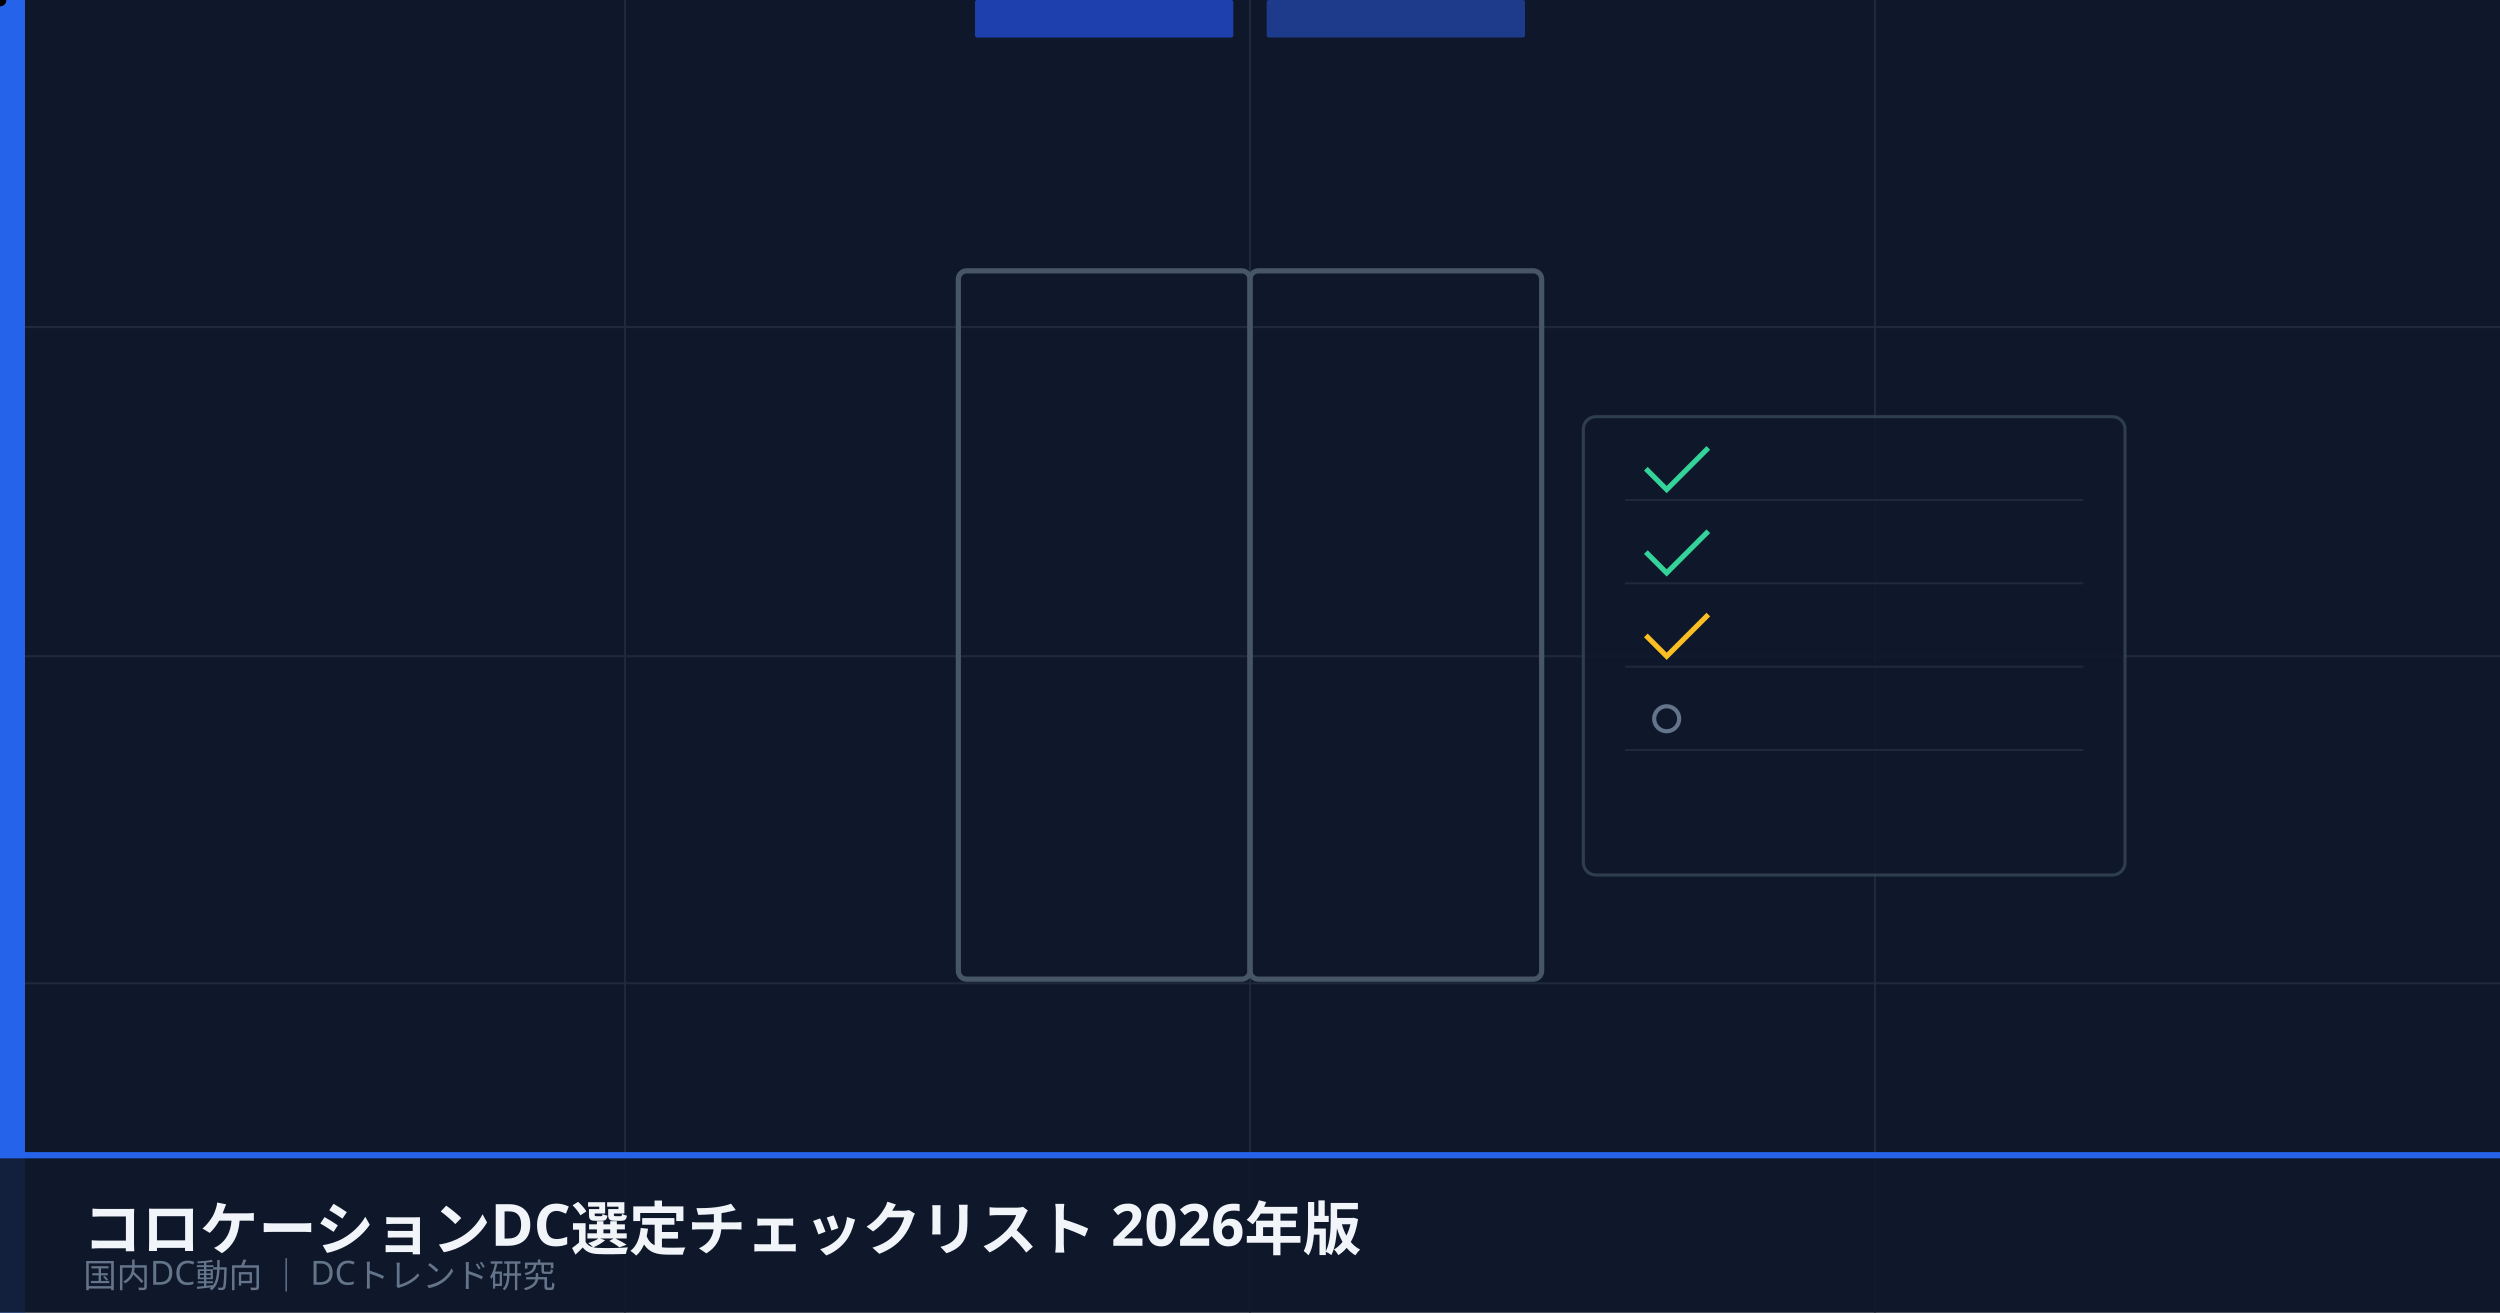
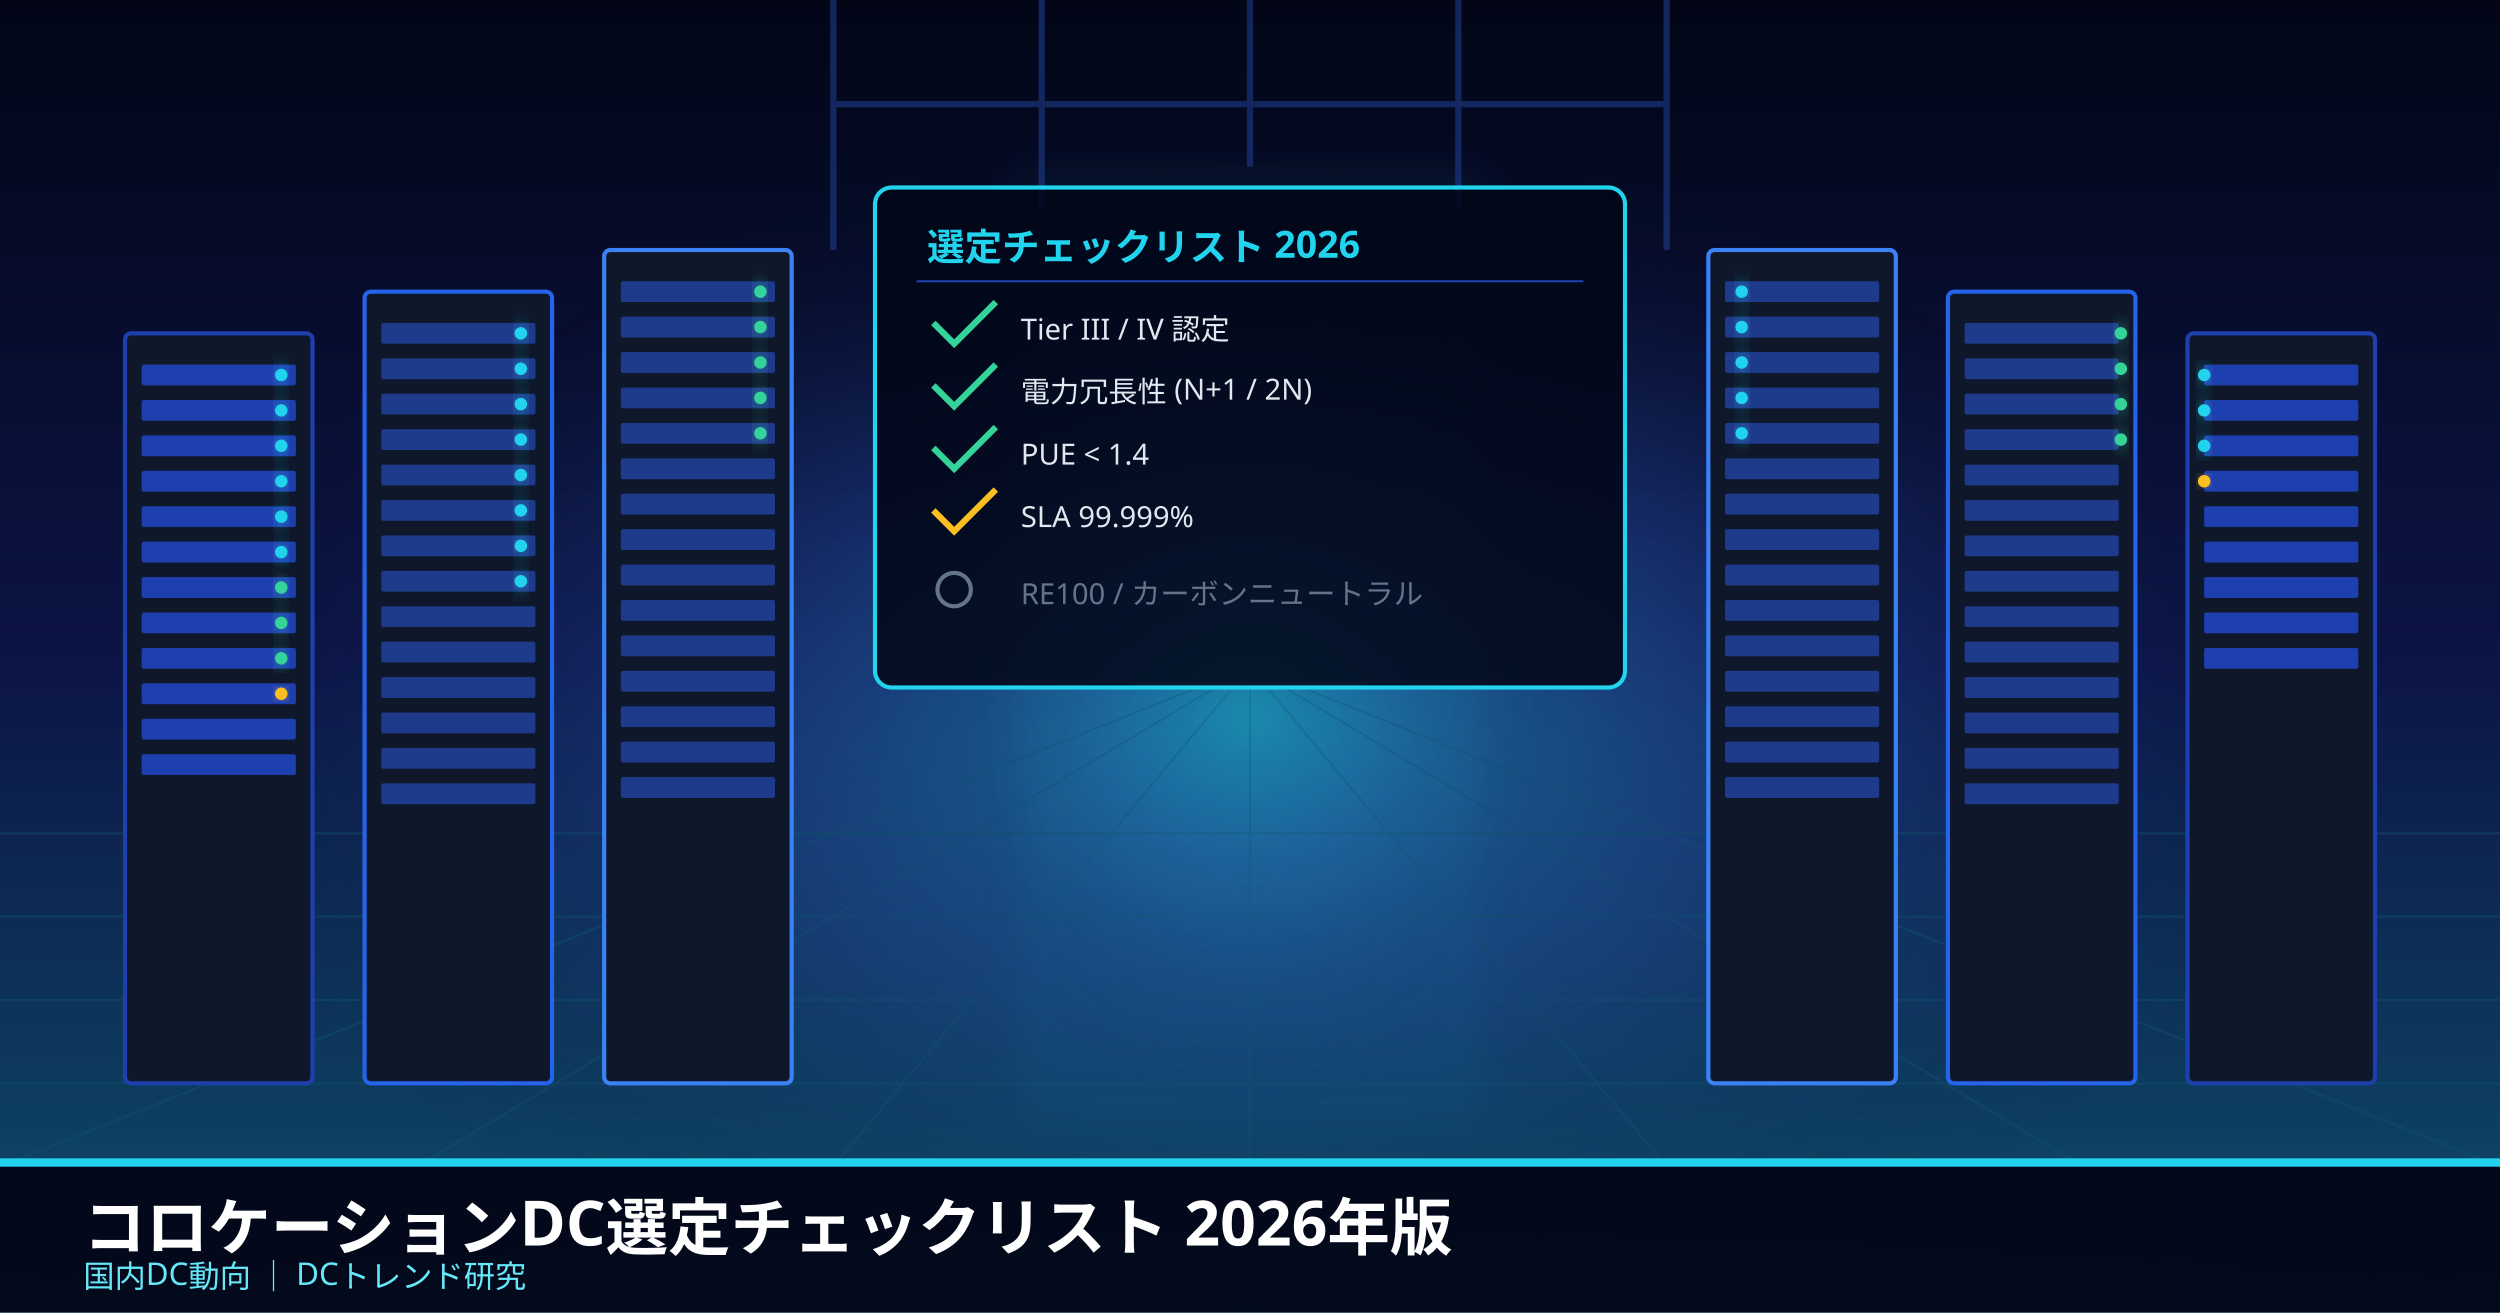
<svg xmlns="http://www.w3.org/2000/svg" viewBox="0 0 1200 630">
-   <rect width="1200" height="630" fill="#0f172a" />
-   <g stroke="#1e293b" stroke-width="1">
-     <line x1="0" y1="157" x2="1200" y2="157" />
-     <line x1="0" y1="315" x2="1200" y2="315" />
-     <line x1="0" y1="472" x2="1200" y2="472" />
-     <line x1="300" y1="0" x2="300" y2="630" />
-     <line x1="600" y1="0" x2="600" y2="630" />
-     <line x1="900" y1="0" x2="900" y2="630" />
-   </g>
-   <rect x="0" y="0" width="12" height="630" fill="#2563eb" />
-   <rect x="460" y="130" width="140" height="340" rx="4" fill="none" stroke="#475569" stroke-width="2.5" />
-   <rect x="600" y="130" width="140" height="340" rx="4" fill="none" stroke="#475569" stroke-width="2.5" />
-   
-   {[150,175,200,225,250,275,300,325,350,375,400,425].map((y,i) =&gt; `
-   <rect x="468" y="${y}" width="124" height="18" rx="1" fill="#1e40af" opacity="${0.4 + (i%3)*0.15}" />
-   <circle cx="${576}" cy="${y+9}" r="3" fill="${i%2===0?'#34d399':'#fbbf24'}" />
-   `).join('')}
-   {[150,175,200,225,250,275,300,325,350,375,400,425].map((y,i) =&gt; `
-   <rect x="608" y="${y}" width="124" height="18" rx="1" fill="#1e3a8a" opacity="${0.4 + (i%3)*0.15}" />
-   <circle cx="${716}" cy="${y+9}" r="3" fill="${i%3===0?'#34d399':i%3===1?'#fbbf24':'#f87171'}" />
-   `).join('')}
-   
-   <rect x="760" y="200" width="260" height="220" rx="6" fill="#0f172a" stroke="#334155" stroke-width="1.5" opacity="0.9" />
-   <line x1="780" y1="240" x2="1000" y2="240" stroke="#1e293b" stroke-width="1" />
-   <line x1="780" y1="280" x2="1000" y2="280" stroke="#1e293b" stroke-width="1" />
-   <line x1="780" y1="320" x2="1000" y2="320" stroke="#1e293b" stroke-width="1" />
-   <line x1="780" y1="360" x2="1000" y2="360" stroke="#1e293b" stroke-width="1" />
-   <polyline points="790,225 800,235 820,215" fill="none" stroke="#34d399" stroke-width="2.5" />
-   <polyline points="790,265 800,275 820,255" fill="none" stroke="#34d399" stroke-width="2.5" />
-   <polyline points="790,305 800,315 820,295" fill="none" stroke="#fbbf24" stroke-width="2.5" />
-   <circle cx="800" cy="345" r="6" fill="none" stroke="#64748b" stroke-width="2" />
-   <rect x="0" y="555" width="1200" height="75" fill="#0f172a" opacity="0.9" />
-   <rect x="0" y="553" width="1200" height="3" fill="#2563eb" />
-   <text x="40" y="600" font-family="sans-serif" font-size="28" font-weight="700" fill="#f1f5f9">コロケーションDC選定チェックリスト 2026年版</text>
-   <text x="40" y="618" font-family="sans-serif" font-size="16" fill="#64748b">国内DC動向 ｜ DCトレンド研究</text>
+   <defs>
+     <linearGradient id="dcfloor" x1="0" y1="0" x2="0" y2="1">
+       <stop offset="0%" stop-color="#020617" />
+       <stop offset="50%" stop-color="#0c1445" />
+       <stop offset="100%" stop-color="#0e4f6b" />
+     </linearGradient>
+     <radialGradient id="centerglow" cx="50%" cy="55%" r="45%">
+       <stop offset="0%" stop-color="#22d3ee" stop-opacity="0.5" />
+       <stop offset="50%" stop-color="#3b82f6" stop-opacity="0.2" />
+       <stop offset="100%" stop-color="#020617" stop-opacity="0" />
+     </radialGradient>
+     <radialGradient id="floorreflect" cx="50%" cy="100%" r="60%">
+       <stop offset="0%" stop-color="#22d3ee" stop-opacity="0.3" />
+       <stop offset="100%" stop-color="#020617" stop-opacity="0" />
+     </radialGradient>
+     <filter id="ledglow">
+       <feGaussianBlur stdDeviation="4" result="b" />
+       <feMerge>
+         <feMergeNode in="b" />
+         <feMergeNode in="SourceGraphic" />
+       </feMerge>
+     </filter>
+     <filter id="softglow">
+       <feGaussianBlur stdDeviation="8" />
+     </filter>
+   </defs>
+   <rect width="1200" height="630" fill="url(#dcfloor)" />
+   <rect width="1200" height="630" fill="url(#centerglow)" />
+   <g stroke="#0e4f6b" stroke-width="1" opacity="0.5">
+     <line x1="600" y1="320" x2="0" y2="560" />
+     <line x1="600" y1="320" x2="200" y2="560" />
+     <line x1="600" y1="320" x2="400" y2="560" />
+     <line x1="600" y1="320" x2="600" y2="560" />
+     <line x1="600" y1="320" x2="800" y2="560" />
+     <line x1="600" y1="320" x2="1000" y2="560" />
+     <line x1="600" y1="320" x2="1200" y2="560" />
+     <line x1="0" y1="400" x2="1200" y2="400" />
+     <line x1="0" y1="440" x2="1200" y2="440" />
+     <line x1="0" y1="480" x2="1200" y2="480" />
+     <line x1="0" y1="520" x2="1200" y2="520" />
+   </g>
+   <g>
+     <rect x="60" y="160" width="90" height="360" rx="3" fill="#0f172a" stroke="#1e40af" stroke-width="2" />
+     <g fill="#1e40af">
+       <rect x="68" y="175" width="74" height="10" rx="1" />
+       <rect x="68" y="192" width="74" height="10" rx="1" />
+       <rect x="68" y="209" width="74" height="10" rx="1" />
+       <rect x="68" y="226" width="74" height="10" rx="1" />
+       <rect x="68" y="243" width="74" height="10" rx="1" />
+       <rect x="68" y="260" width="74" height="10" rx="1" />
+       <rect x="68" y="277" width="74" height="10" rx="1" />
+       <rect x="68" y="294" width="74" height="10" rx="1" />
+       <rect x="68" y="311" width="74" height="10" rx="1" />
+       <rect x="68" y="328" width="74" height="10" rx="1" />
+       <rect x="68" y="345" width="74" height="10" rx="1" />
+       <rect x="68" y="362" width="74" height="10" rx="1" />
+     </g>
+     <g fill="#22d3ee" filter="url(#ledglow)">
+       <circle cx="135" cy="180" r="3" />
+       <circle cx="135" cy="197" r="3" />
+       <circle cx="135" cy="214" r="3" />
+       <circle cx="135" cy="231" r="3" />
+       <circle cx="135" cy="248" r="3" />
+       <circle cx="135" cy="265" r="3" />
+     </g>
+     <g fill="#34d399" filter="url(#ledglow)">
+       <circle cx="135" cy="282" r="3" />
+       <circle cx="135" cy="299" r="3" />
+       <circle cx="135" cy="316" r="3" />
+     </g>
+     <circle cx="135" cy="333" r="3" fill="#fbbf24" filter="url(#ledglow)" />
+     <rect x="175" y="140" width="90" height="380" rx="3" fill="#0f172a" stroke="#2563eb" stroke-width="2" />
+     <g fill="#1e3a8a">
+       <rect x="183" y="155" width="74" height="10" rx="1" />
+       <rect x="183" y="172" width="74" height="10" rx="1" />
+       <rect x="183" y="189" width="74" height="10" rx="1" />
+       <rect x="183" y="206" width="74" height="10" rx="1" />
+       <rect x="183" y="223" width="74" height="10" rx="1" />
+       <rect x="183" y="240" width="74" height="10" rx="1" />
+       <rect x="183" y="257" width="74" height="10" rx="1" />
+       <rect x="183" y="274" width="74" height="10" rx="1" />
+       <rect x="183" y="291" width="74" height="10" rx="1" />
+       <rect x="183" y="308" width="74" height="10" rx="1" />
+       <rect x="183" y="325" width="74" height="10" rx="1" />
+       <rect x="183" y="342" width="74" height="10" rx="1" />
+       <rect x="183" y="359" width="74" height="10" rx="1" />
+       <rect x="183" y="376" width="74" height="10" rx="1" />
+     </g>
+     <g fill="#22d3ee" filter="url(#ledglow)">
+       <circle cx="250" cy="160" r="3" />
+       <circle cx="250" cy="177" r="3" />
+       <circle cx="250" cy="194" r="3" />
+       <circle cx="250" cy="211" r="3" />
+       <circle cx="250" cy="228" r="3" />
+       <circle cx="250" cy="245" r="3" />
+       <circle cx="250" cy="262" r="3" />
+       <circle cx="250" cy="279" r="3" />
+     </g>
+     <rect x="290" y="120" width="90" height="400" rx="3" fill="#0f172a" stroke="#3b82f6" stroke-width="2" />
+     <g fill="#1e3a8a">
+       <rect x="298" y="135" width="74" height="10" rx="1" />
+       <rect x="298" y="152" width="74" height="10" rx="1" />
+       <rect x="298" y="169" width="74" height="10" rx="1" />
+       <rect x="298" y="186" width="74" height="10" rx="1" />
+       <rect x="298" y="203" width="74" height="10" rx="1" />
+       <rect x="298" y="220" width="74" height="10" rx="1" />
+       <rect x="298" y="237" width="74" height="10" rx="1" />
+       <rect x="298" y="254" width="74" height="10" rx="1" />
+       <rect x="298" y="271" width="74" height="10" rx="1" />
+       <rect x="298" y="288" width="74" height="10" rx="1" />
+       <rect x="298" y="305" width="74" height="10" rx="1" />
+       <rect x="298" y="322" width="74" height="10" rx="1" />
+       <rect x="298" y="339" width="74" height="10" rx="1" />
+       <rect x="298" y="356" width="74" height="10" rx="1" />
+       <rect x="298" y="373" width="74" height="10" rx="1" />
+     </g>
+     <g fill="#34d399" filter="url(#ledglow)">
+       <circle cx="365" cy="140" r="3" />
+       <circle cx="365" cy="157" r="3" />
+       <circle cx="365" cy="174" r="3" />
+       <circle cx="365" cy="191" r="3" />
+       <circle cx="365" cy="208" r="3" />
+     </g>
+   </g>
+   <rect x="430" y="80" width="340" height="460" fill="url(#centerglow)" opacity="0.4" />
+   <rect x="490" y="80" width="220" height="460" fill="#22d3ee" opacity="0.04" filter="url(#softglow)" />
+   <g>
+     <rect x="820" y="120" width="90" height="400" rx="3" fill="#0f172a" stroke="#3b82f6" stroke-width="2" />
+     <g fill="#1e3a8a">
+       <rect x="828" y="135" width="74" height="10" rx="1" />
+       <rect x="828" y="152" width="74" height="10" rx="1" />
+       <rect x="828" y="169" width="74" height="10" rx="1" />
+       <rect x="828" y="186" width="74" height="10" rx="1" />
+       <rect x="828" y="203" width="74" height="10" rx="1" />
+       <rect x="828" y="220" width="74" height="10" rx="1" />
+       <rect x="828" y="237" width="74" height="10" rx="1" />
+       <rect x="828" y="254" width="74" height="10" rx="1" />
+       <rect x="828" y="271" width="74" height="10" rx="1" />
+       <rect x="828" y="288" width="74" height="10" rx="1" />
+       <rect x="828" y="305" width="74" height="10" rx="1" />
+       <rect x="828" y="322" width="74" height="10" rx="1" />
+       <rect x="828" y="339" width="74" height="10" rx="1" />
+       <rect x="828" y="356" width="74" height="10" rx="1" />
+       <rect x="828" y="373" width="74" height="10" rx="1" />
+     </g>
+     <g fill="#22d3ee" filter="url(#ledglow)">
+       <circle cx="836" cy="140" r="3" />
+       <circle cx="836" cy="157" r="3" />
+       <circle cx="836" cy="174" r="3" />
+       <circle cx="836" cy="191" r="3" />
+       <circle cx="836" cy="208" r="3" />
+     </g>
+     <rect x="935" y="140" width="90" height="380" rx="3" fill="#0f172a" stroke="#2563eb" stroke-width="2" />
+     <g fill="#1e3a8a">
+       <rect x="943" y="155" width="74" height="10" rx="1" />
+       <rect x="943" y="172" width="74" height="10" rx="1" />
+       <rect x="943" y="189" width="74" height="10" rx="1" />
+       <rect x="943" y="206" width="74" height="10" rx="1" />
+       <rect x="943" y="223" width="74" height="10" rx="1" />
+       <rect x="943" y="240" width="74" height="10" rx="1" />
+       <rect x="943" y="257" width="74" height="10" rx="1" />
+       <rect x="943" y="274" width="74" height="10" rx="1" />
+       <rect x="943" y="291" width="74" height="10" rx="1" />
+       <rect x="943" y="308" width="74" height="10" rx="1" />
+       <rect x="943" y="325" width="74" height="10" rx="1" />
+       <rect x="943" y="342" width="74" height="10" rx="1" />
+       <rect x="943" y="359" width="74" height="10" rx="1" />
+       <rect x="943" y="376" width="74" height="10" rx="1" />
+     </g>
+     <g fill="#34d399" filter="url(#ledglow)">
+       <circle cx="1018" cy="160" r="3" />
+       <circle cx="1018" cy="177" r="3" />
+       <circle cx="1018" cy="194" r="3" />
+       <circle cx="1018" cy="211" r="3" />
+     </g>
+     <rect x="1050" y="160" width="90" height="360" rx="3" fill="#0f172a" stroke="#1e40af" stroke-width="2" />
+     <g fill="#1e40af">
+       <rect x="1058" y="175" width="74" height="10" rx="1" />
+       <rect x="1058" y="192" width="74" height="10" rx="1" />
+       <rect x="1058" y="209" width="74" height="10" rx="1" />
+       <rect x="1058" y="226" width="74" height="10" rx="1" />
+       <rect x="1058" y="243" width="74" height="10" rx="1" />
+       <rect x="1058" y="260" width="74" height="10" rx="1" />
+       <rect x="1058" y="277" width="74" height="10" rx="1" />
+       <rect x="1058" y="294" width="74" height="10" rx="1" />
+       <rect x="1058" y="311" width="74" height="10" rx="1" />
+     </g>
+     <g fill="#22d3ee" filter="url(#ledglow)">
+       <circle cx="1058" cy="180" r="3" />
+       <circle cx="1058" cy="197" r="3" />
+       <circle cx="1058" cy="214" r="3" />
+     </g>
+     <circle cx="1058" cy="231" r="3" fill="#fbbf24" filter="url(#ledglow)" />
+   </g>
+   <rect x="0" y="520" width="1200" height="110" fill="url(#floorreflect)" />
+   <g stroke="#1e3a8a" stroke-width="3" opacity="0.6">
+     <line x1="400" y1="0" x2="400" y2="120" />
+     <line x1="500" y1="0" x2="500" y2="100" />
+     <line x1="600" y1="0" x2="600" y2="80" />
+     <line x1="700" y1="0" x2="700" y2="100" />
+     <line x1="800" y1="0" x2="800" y2="120" />
+     <line x1="400" y1="50" x2="800" y2="50" />
+   </g>
+   <rect x="420" y="90" width="360" height="240" rx="8" fill="#020617" fill-opacity="0.85" stroke="#22d3ee" stroke-width="2" />
+   <text x="445" y="125" font-family="sans-serif" font-size="18" font-weight="700" fill="#22d3ee">選定チェックリスト 2026</text>
+   <line x1="440" y1="135" x2="760" y2="135" stroke="#1e40af" stroke-width="1" />
+   <polyline points="448,155 458,165 478,145" fill="none" stroke="#34d399" stroke-width="3" />
+   <text x="490" y="163" font-family="sans-serif" font-size="14" fill="#e2e8f0">Tier III / IV 認定</text>
+   <polyline points="448,185 458,195 478,175" fill="none" stroke="#34d399" stroke-width="3" />
+   <text x="490" y="193" font-family="sans-serif" font-size="14" fill="#e2e8f0">電力冗長性 (N+1 / 2N)</text>
+   <polyline points="448,215 458,225 478,205" fill="none" stroke="#34d399" stroke-width="3" />
+   <text x="490" y="223" font-family="sans-serif" font-size="14" fill="#e2e8f0">PUE &lt; 1.4</text>
+   <polyline points="448,245 458,255 478,235" fill="none" stroke="#fbbf24" stroke-width="3" />
+   <text x="490" y="253" font-family="sans-serif" font-size="14" fill="#e2e8f0">SLA 99.999%</text>
+   <circle cx="458" cy="283" r="8" fill="none" stroke="#64748b" stroke-width="2" />
+   <text x="490" y="290" font-family="sans-serif" font-size="14" fill="#64748b">RE100 / カーボンニュートラル</text>
+   <rect x="0" y="558" width="1200" height="72" fill="#020617" opacity="0.95" />
+   <rect x="0" y="556" width="1200" height="4" fill="#22d3ee" />
+   <text x="40" y="600" font-family="sans-serif" font-size="30" font-weight="900" fill="white">コロケーションDC選定チェックリスト 2026年版</text>
+   <text x="40" y="618" font-family="sans-serif" font-size="15" fill="#67e8f9">国内DC動向 ｜ DCトレンド研究</text>
</svg>
